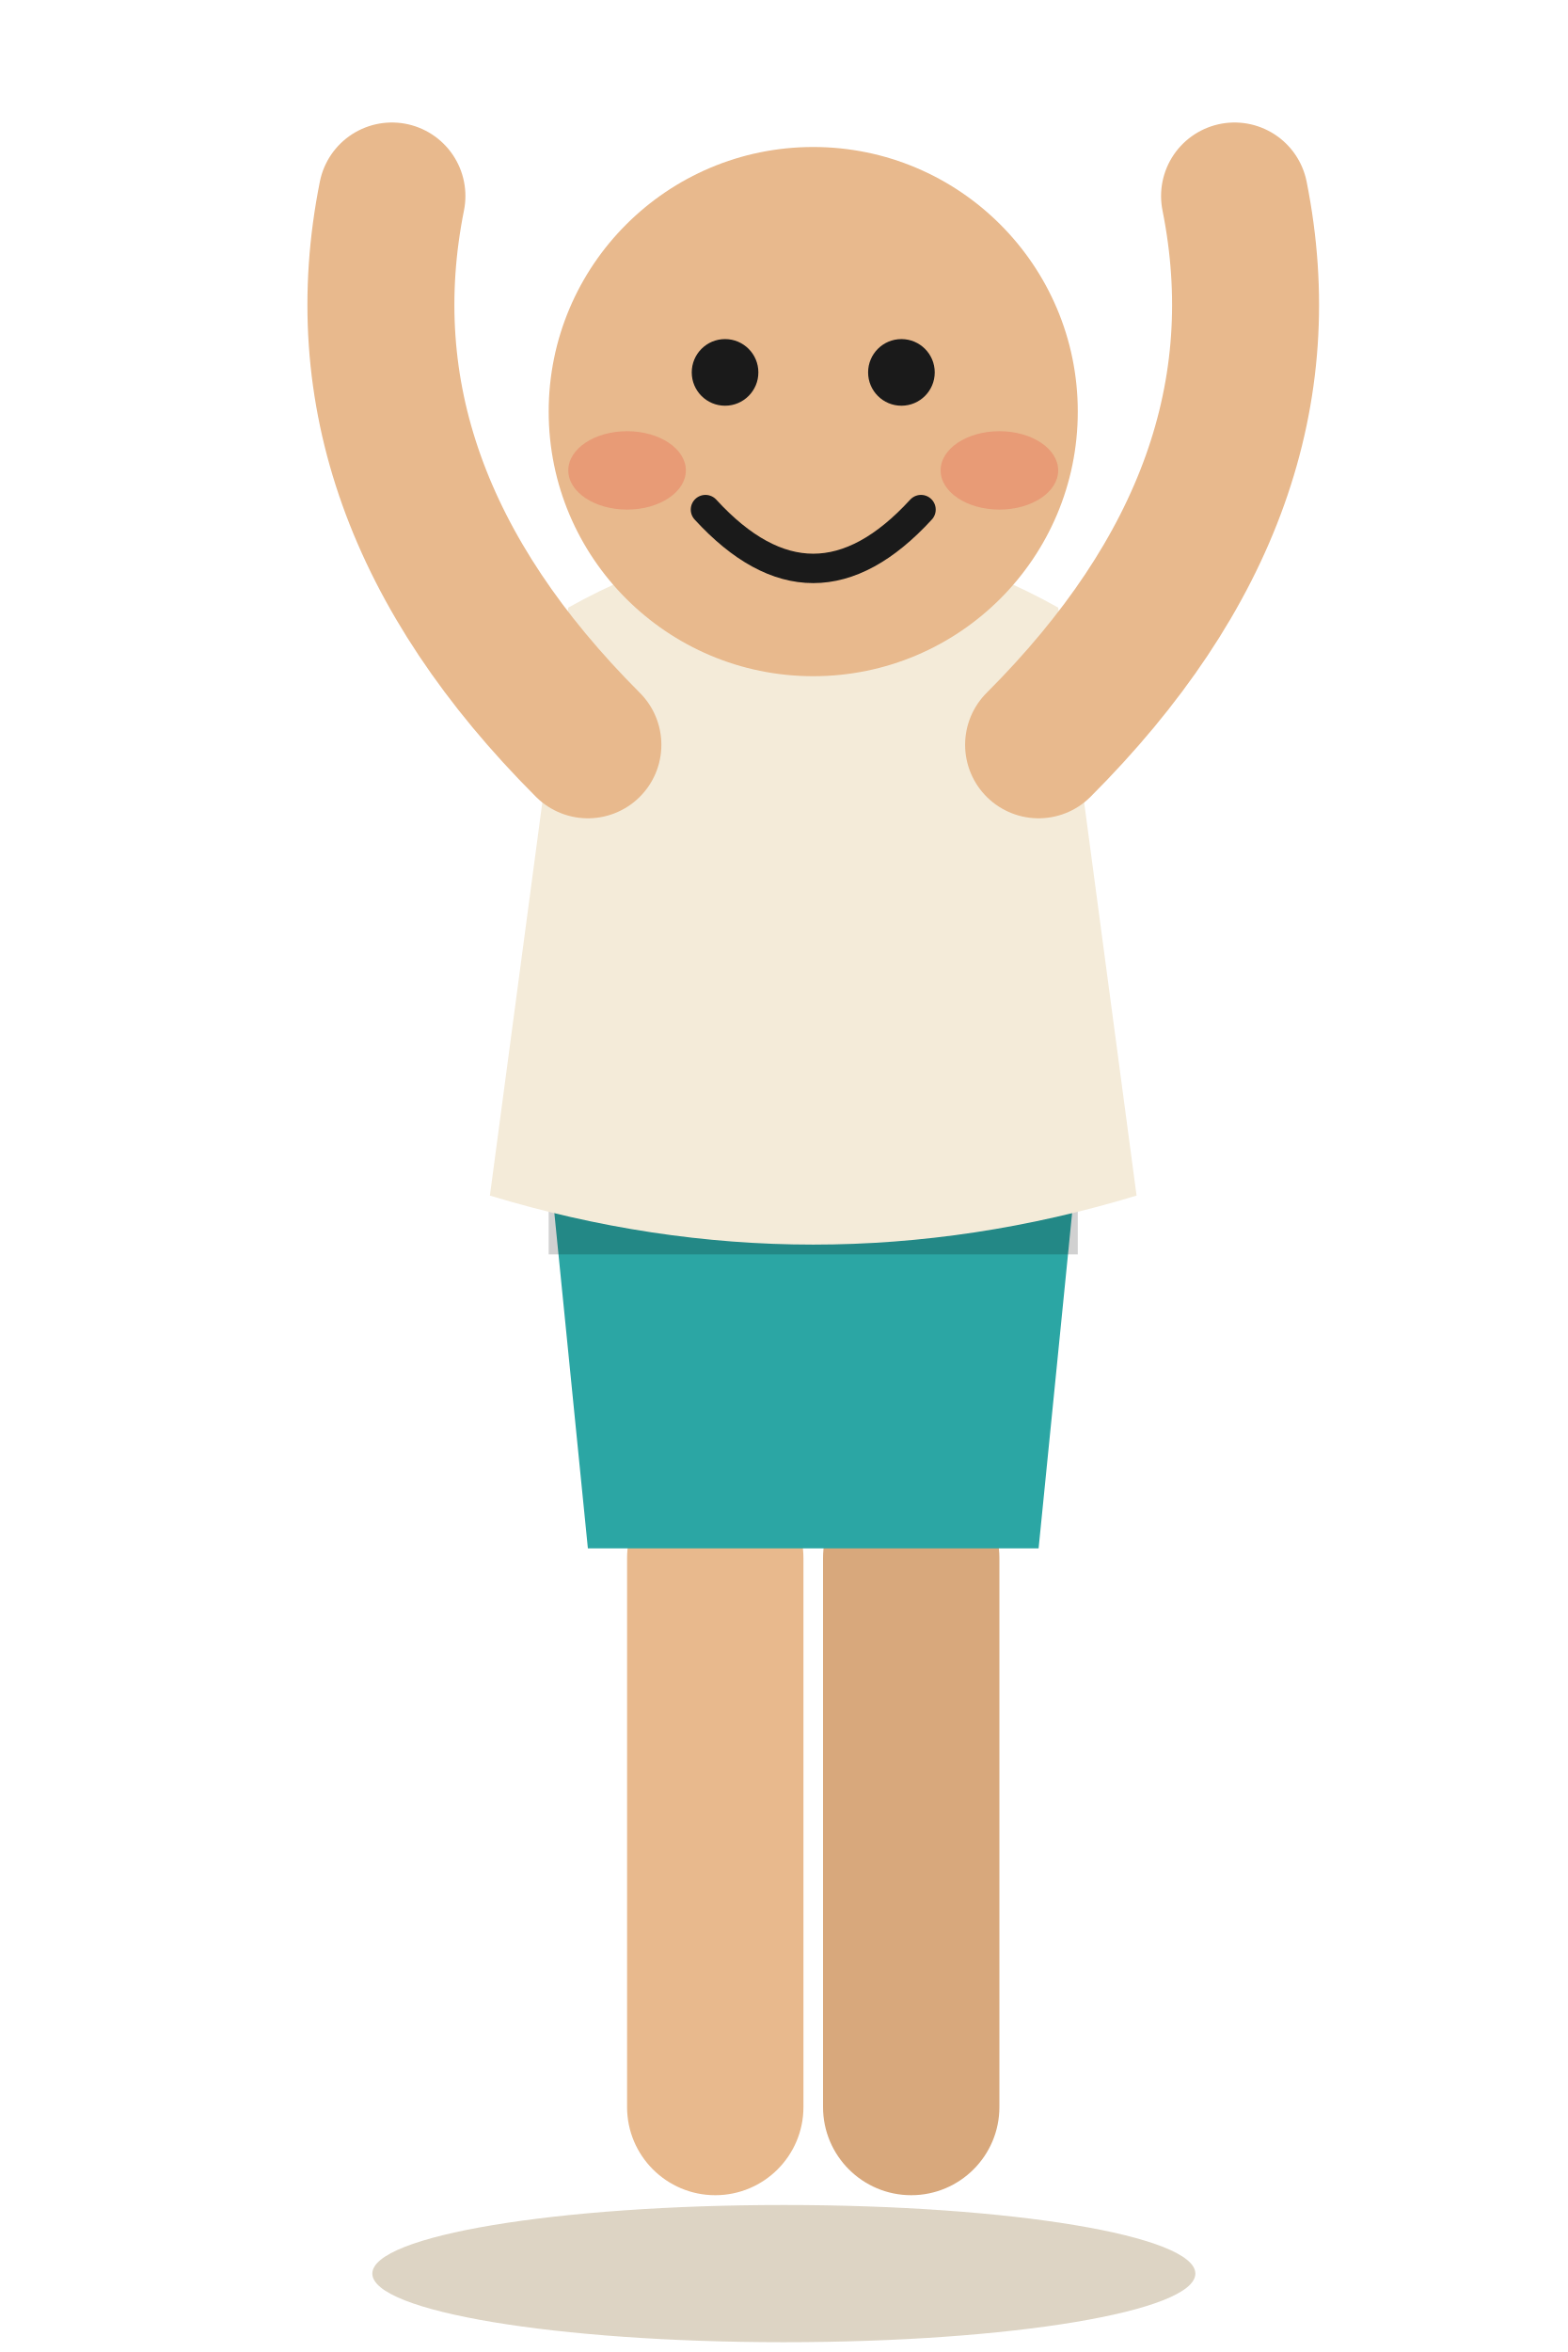
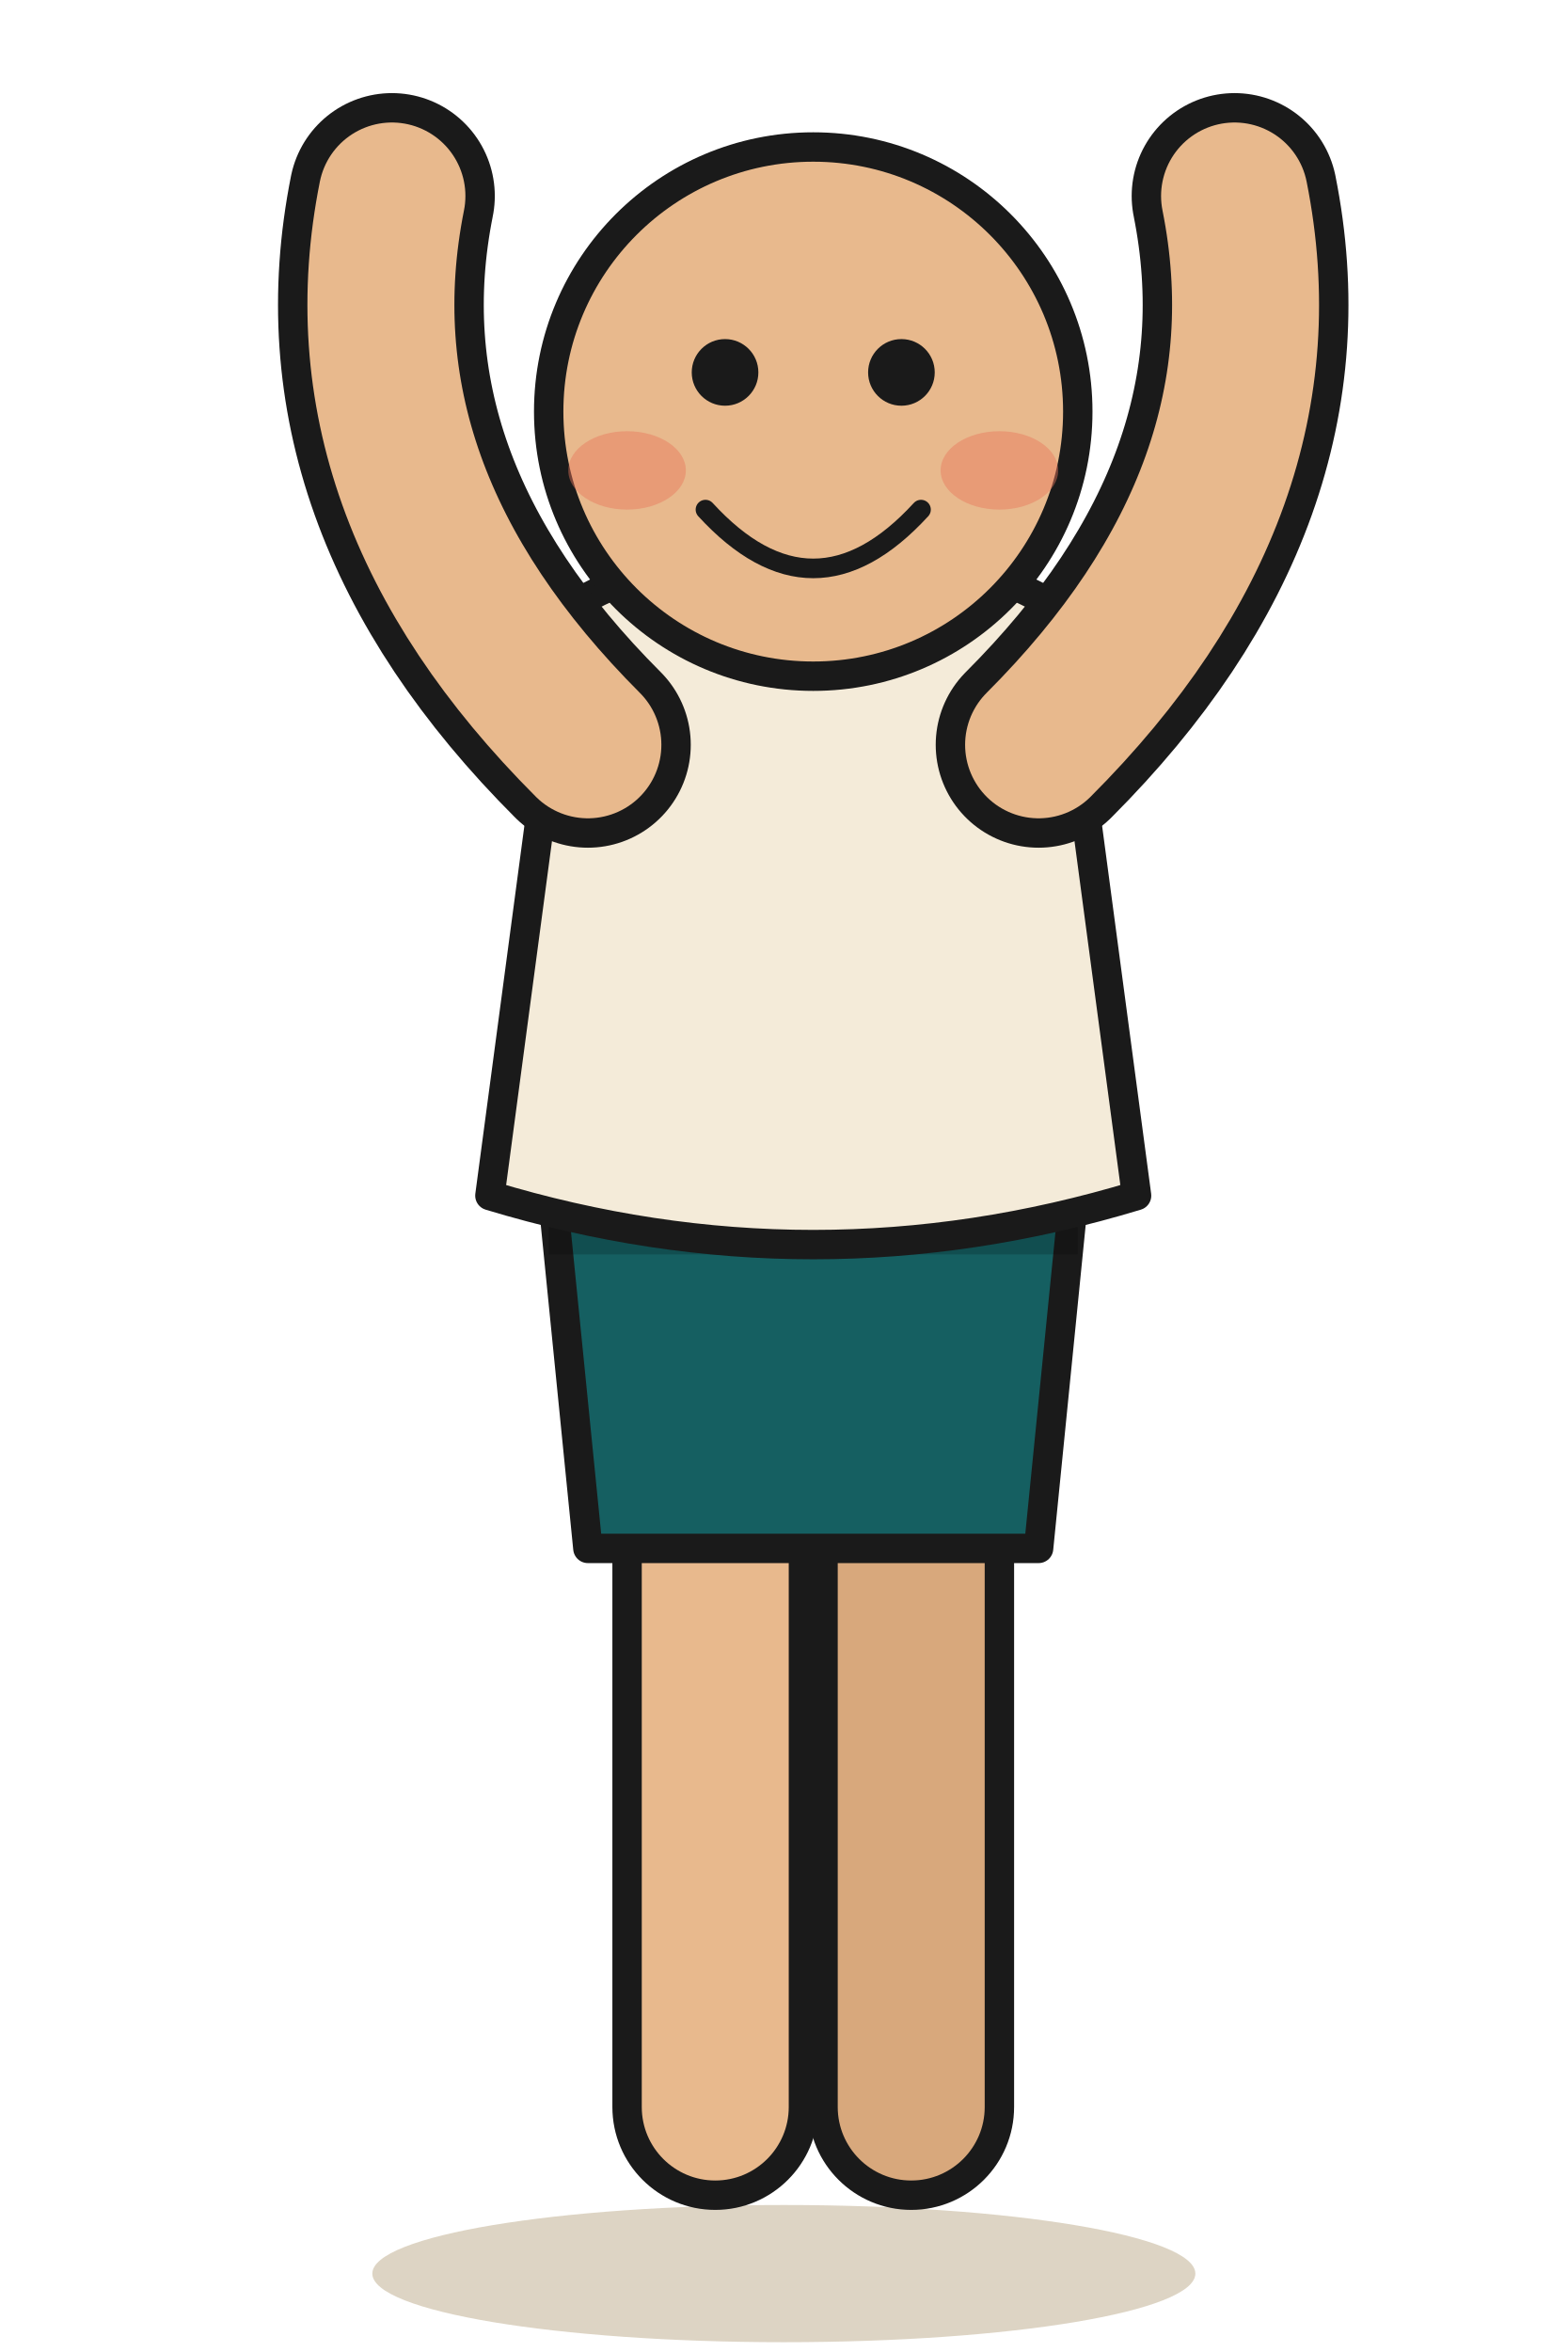
<svg xmlns="http://www.w3.org/2000/svg" class="figura" viewBox="0 0 160 240" aria-hidden="true">
  <ellipse cx="80" cy="232" rx="42" ry="7" fill="#8E7038" opacity=".3" />
-   <rect x="64" y="150" width="18" height="74" rx="9" fill="#E8B98D" />
-   <rect x="84" y="150" width="18" height="74" rx="9" fill="#D8A87C" />
-   <path d="M56 118 H110 L106 158 H60 Z" fill="#2BA6A4" />
+   <rect x="64" y="150" width="18" height="74" rx="9" fill="#E8B98D" stroke="#1A1A1A" stroke-width="3" />
+   <rect x="84" y="150" width="18" height="74" rx="9" fill="#D8A87C" stroke="#1A1A1A" stroke-width="3" />
+   <path d="M56 118 H110 L106 158 H60 Z" fill="#155F61" stroke="#1A1A1A" stroke-width="3" stroke-linejoin="round" />
  <path d="M56 118 H110 V128 H56 Z" fill="rgba(0,0,0,.18)" />
-   <path d="M58 62 q25 -14 50 0 l8 60 q-33 10 -66 0 Z" fill="#F4EBD9" />
+   <path d="M58 62 q25 -14 50 0 l8 60 q-33 10 -66 0 Z" fill="#F4EBD9" stroke="#1A1A1A" stroke-width="3" stroke-linejoin="round" />
+   <path d="M60 76 q-26 -26 -20 -56" stroke="#1A1A1A" stroke-width="21" fill="none" stroke-linecap="round" />
+   <path d="M106 76 q26 -26 20 -56" stroke="#1A1A1A" stroke-width="21" fill="none" stroke-linecap="round" />
  <path d="M60 76 q-26 -26 -20 -56" stroke="#E8B98D" stroke-width="15" fill="none" stroke-linecap="round" />
  <path d="M106 76 q26 -26 20 -56" stroke="#E8B98D" stroke-width="15" fill="none" stroke-linecap="round" />
-   <circle cx="83" cy="42" r="27" fill="#E8B98D" />
+   <circle cx="83" cy="42" r="27" fill="#E8B98D" stroke="#1A1A1A" stroke-width="3" />
  <circle cx="74" cy="38" r="3.4" fill="#1A1A1A" />
  <circle cx="92" cy="38" r="3.4" fill="#1A1A1A" />
-   <path d="M72 52 q11 12 22 0" stroke="#1A1A1A" stroke-width="3" fill="none" stroke-linecap="round" />
+   <path d="M72 52 q11 12 22 0" stroke="#1A1A1A" stroke-width="2" fill="none" stroke-linecap="round" />
  <ellipse cx="64" cy="48" rx="6" ry="4" fill="#E8765C" opacity=".45" />
  <ellipse cx="102" cy="48" rx="6" ry="4" fill="#E8765C" opacity=".45" />
</svg>
